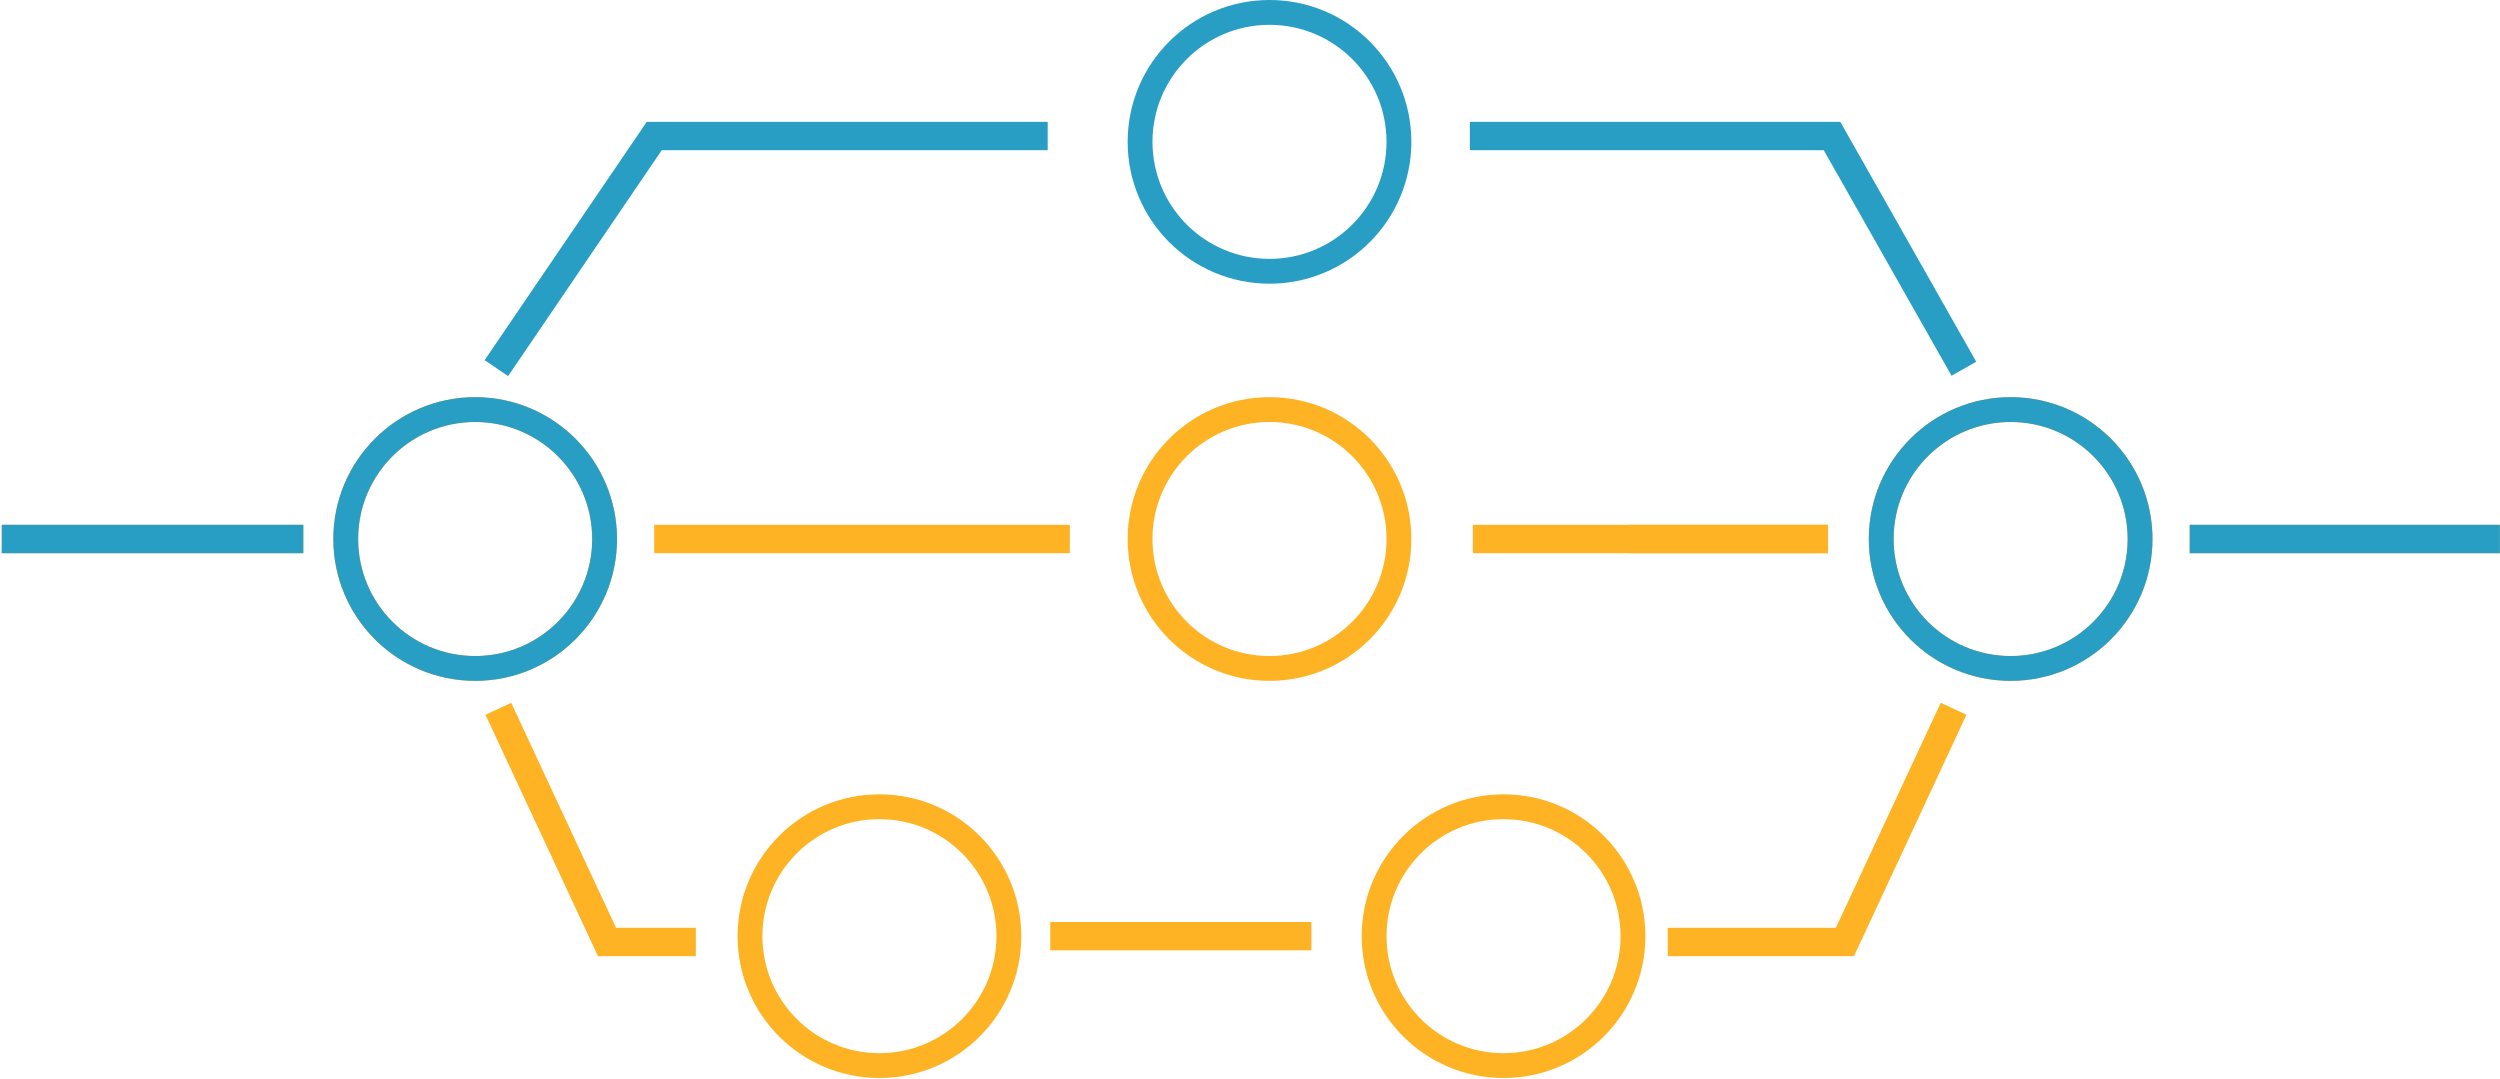
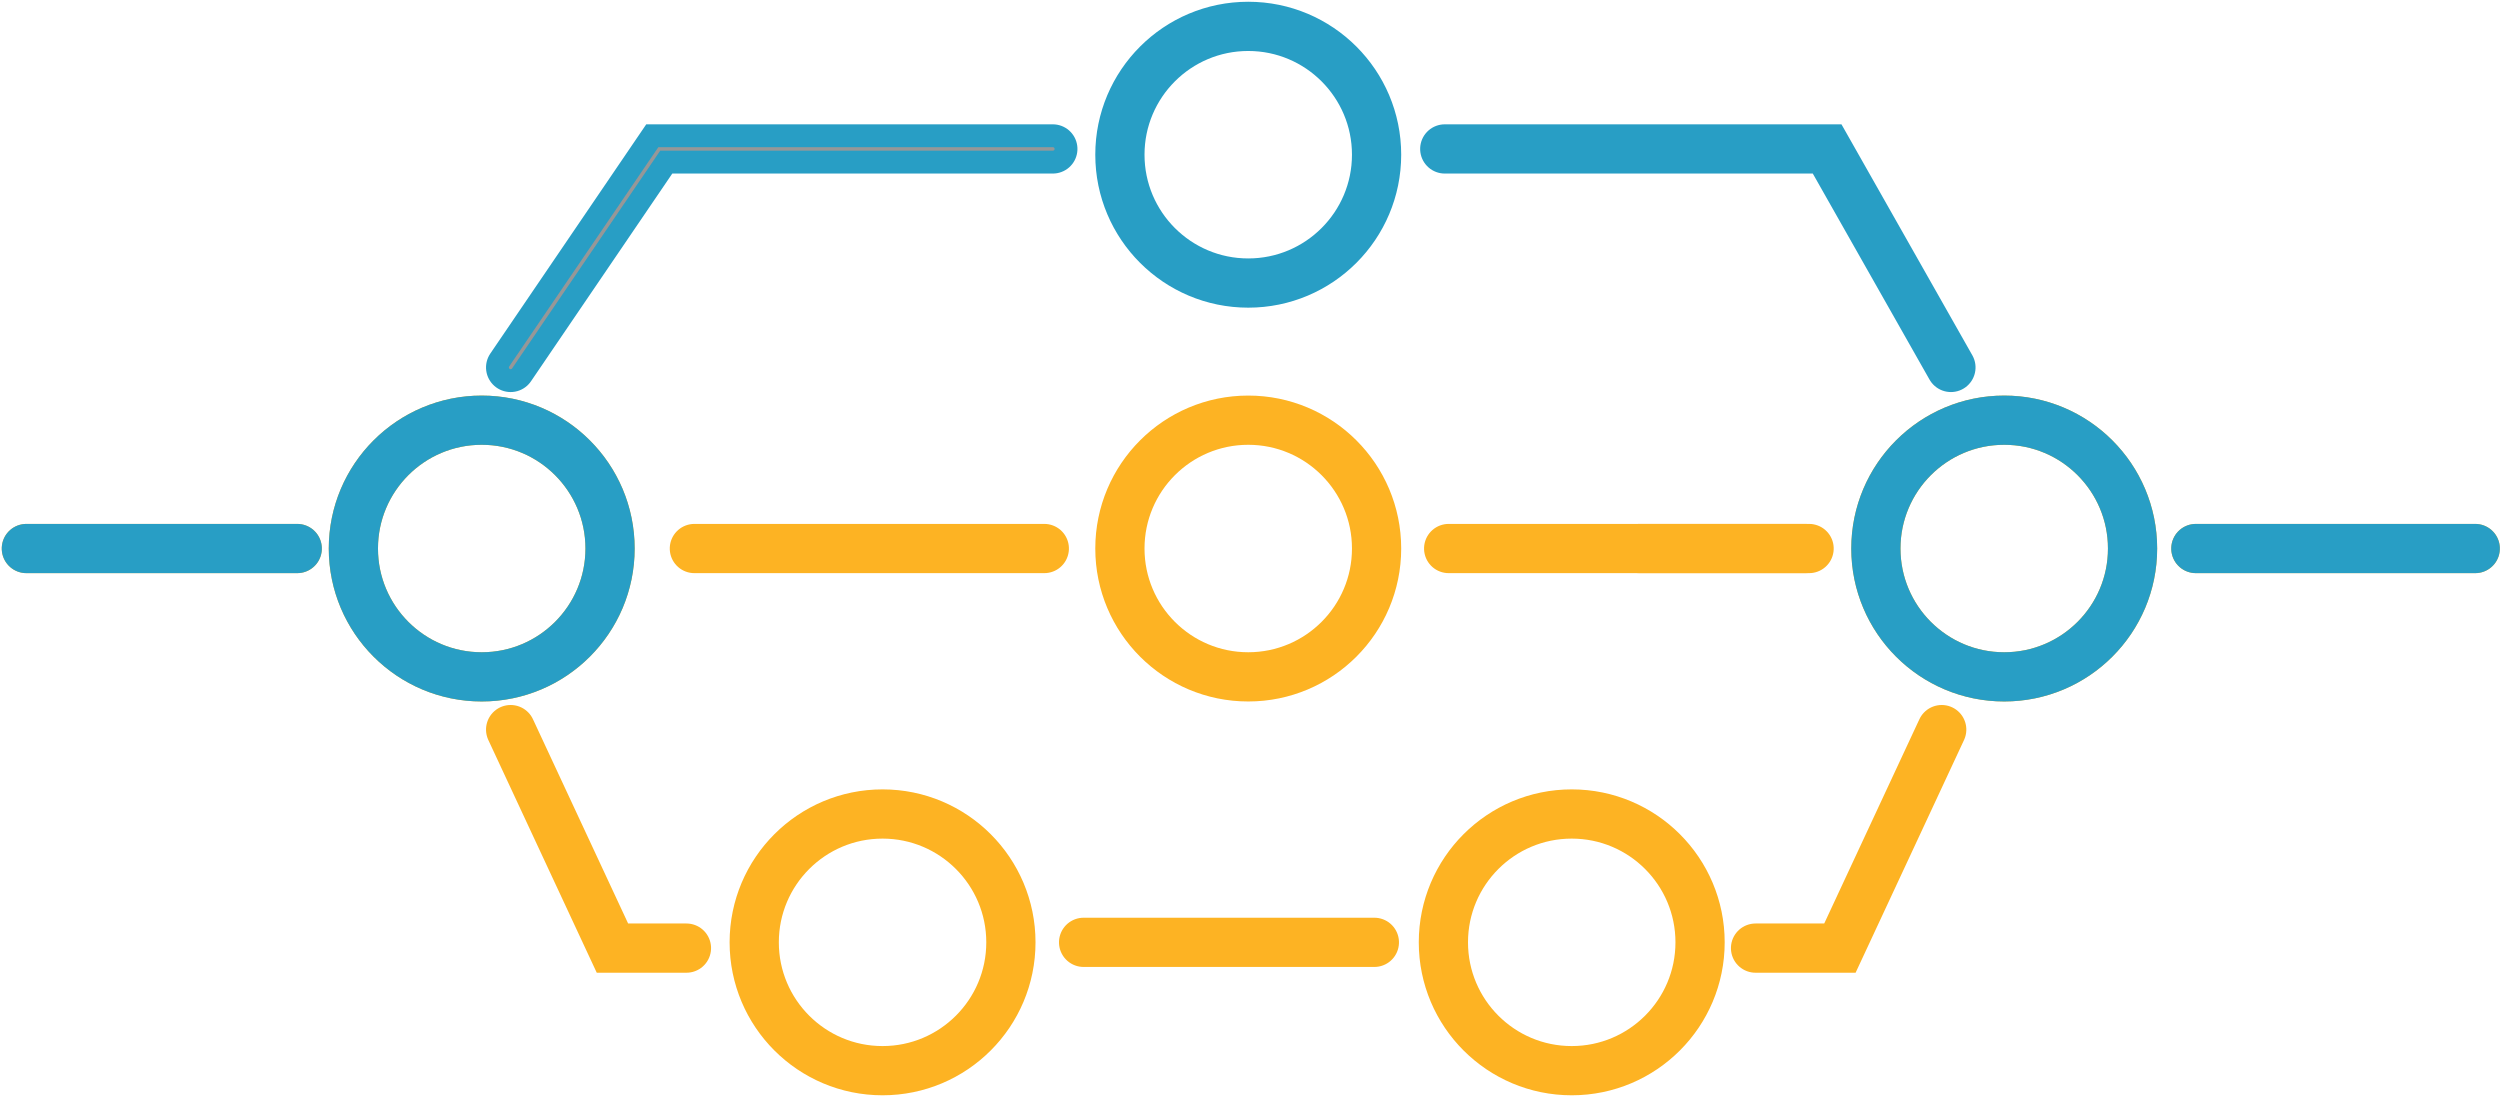
- <svg xmlns="http://www.w3.org/2000/svg" width="705px" height="304px" viewBox="0 0 705 304" version="1.1">
-   <defs />
+ <svg xmlns="http://www.w3.org/2000/svg" xmlns:xlink="http://www.w3.org/1999/xlink" width="711px" height="312px" viewBox="0 0 711 312" version="1.1">
+   <defs>
+     <polyline id="path-1" points="88 405.076 150.142 447.348 150.142 559.276" />
+   </defs>
  <g id="Page-1" stroke="none" stroke-width="1" fill="none" fill-rule="evenodd">
-     <g id="Group-3" transform="translate(352.5, 152) rotate(90) translate(-352.5, -152) translate(204, -197)">
-       <g id="Group" transform="translate(112, 0)" stroke="#FDB323">
-         <circle id="Oval" stroke-width="7" cx="36.5" cy="134.5" r="36.5" />
-         <circle id="Oval-Copy-2" stroke-width="7" cx="36.5" cy="567.5" r="36.5" />
-         <path d="M36.5,0.544 L36.5,79.999" id="Line" stroke-width="8" stroke-linecap="square" />
-         <path d="M36.5,189.995 L36.5,282.164" id="Line-Copy-2" stroke-width="8" stroke-linecap="square" />
-         <path d="M36.5,403.806 L36.5,513.02" id="Line-Copy" stroke-width="8" stroke-linecap="square" />
-         <path d="M36.5,697.002 L36.5,619.968" id="Line-Copy-3" stroke-width="8" stroke-linecap="square" />
-         <circle id="Oval-Copy-4" stroke-width="7" cx="148.5" cy="277.5" r="36.5" />
-         <circle id="Oval-Copy-3" stroke-width="7" cx="148.5" cy="453.5" r="36.5" />
-         <polyline id="Line-Copy-5" stroke-width="8" stroke-linecap="square" transform="translate(119.0712, 534.2756) scale(1, -1) translate(-119.0712, -534.2756) " points="88 509.276 150.142 538.228 150.142 559.276" />
-         <polyline id="Line-Copy-7" stroke-width="8" stroke-linecap="square" points="88 152.276 150.142 181.228 150.142 227.186" />
-         <path d="M148.5,335.69 L148.5,401.323" id="Line-Copy-6" stroke-width="8" stroke-linecap="square" />
-       </g>
-       <g id="Group-2">
-         <g id="Group-Copy" transform="translate(92.5, 349) scale(-1, 1) translate(-92.5, -349) ">
-           <circle id="Oval" stroke="#289EC5" stroke-width="7" cx="36.5" cy="134.5" r="36.5" />
-           <circle id="Oval-Copy" stroke="#FDB323" stroke-width="7" cx="36.5" cy="343.5" r="36.5" />
-           <circle id="Oval-Copy-2" stroke="#289EC5" stroke-width="7" cx="36.5" cy="567.5" r="36.5" />
-           <path d="M36.5,0.544 L36.5,79.999" id="Line" stroke="#289EC5" stroke-width="8" stroke-linecap="square" />
-           <path d="M36.5,189.995 L36.5,238.314" id="Line-Copy-2" stroke="#FDB323" stroke-width="8" stroke-linecap="square" />
-           <path d="M36.5,697.002 L36.5,619.968" id="Line-Copy-3" stroke="#289EC5" stroke-width="8" stroke-linecap="square" />
-           <polyline id="Line-Copy-4" stroke="#289EC5" stroke-width="8" stroke-linecap="square" points="88 149.657 150.142 184.864 150.142 283" />
-           <circle id="Oval-Copy-3" stroke="#289EC5" stroke-width="7" cx="148.5" cy="343.5" r="36.5" />
-           <polyline id="Line-Copy-5" stroke="#289EC5" stroke-width="8" stroke-linecap="square" transform="translate(119.0712, 484.6634) scale(1, -1) translate(-119.0712, -484.6634) " points="88 410.051 150.142 452.323 150.142 559.276" />
+     <g id="1*qSYzfDqtyL6ESBzvxatL4A" transform="translate(6, 7)">
+       <g id="Group-3" transform="translate(349.5, 149) rotate(90) translate(-349.5, -149) translate(201, -200)">
+         <g id="Group" transform="translate(112, 0)" stroke="#FDB323" stroke-width="14">
+           <circle id="Oval" cx="36.5" cy="134.5" r="36.5" />
+           <circle id="Oval-Copy-2" cx="36.5" cy="567.5" r="36.5" />
+           <path d="M36.5,0.544 L36.5,79.999" id="Line" stroke-linecap="round" />
+           <path d="M36.5,190.995 L36.5,292.5" id="Line-Copy-2" stroke-linecap="round" />
+           <path d="M36.5,407.5 L36.5,507.02" id="Line-Copy" stroke-linecap="round" />
+           <path d="M36.5,697.002 L36.5,619.968" id="Line-Copy-3" stroke-linecap="round" />
+           <circle id="Oval-Copy-4" cx="148.5" cy="257.5" r="36.5" />
+           <circle id="Oval-Copy-3" cx="148.5" cy="453.5" r="36.5" />
+           <polyline id="Line-Copy-5" stroke-linecap="round" transform="translate(119.0712, 534.2756) scale(-1, 1) rotate(-180) translate(-119.0712, -534.2756) " points="88 509.276 150.142 538.228 150.142 559.276" />
+           <polyline id="Line-Copy-7" stroke-linecap="round" points="88 152.276 150.142 181.228 150.142 205.223" />
+           <path d="M148.5,313.631 L148.5,396.323" id="Line-Copy-6" stroke-linecap="round" />
+         </g>
+         <g id="Group-2">
+           <g id="Group-Copy" transform="translate(92.5, 349) scale(-1, 1) translate(-92.5, -349) ">
+             <circle id="Oval" stroke="#289EC5" stroke-width="14" cx="36.5" cy="134.5" r="36.5" />
+             <circle id="Oval-Copy" stroke="#FDB323" stroke-width="14" cx="36.5" cy="349.5" r="36.5" />
+             <circle id="Oval-Copy-2" stroke="#289EC5" stroke-width="14" cx="36.5" cy="567.5" r="36.5" />
+             <path d="M36.5,0.544 L36.5,79.999" id="Line" stroke="#289EC5" stroke-width="14" stroke-linecap="round" />
+             <path d="M36.5,189.995 L36.5,238.314" id="Line-Copy-2" stroke="#FDB323" stroke-width="14" stroke-linecap="round" />
+             <path d="M36.5,697.002 L36.5,619.968" id="Line-Copy-3" stroke="#289EC5" stroke-width="14" stroke-linecap="round" />
+             <polyline id="Line-Copy-4" stroke="#289EC5" stroke-width="14" stroke-linecap="round" points="88 149.657 150.142 184.864 150.142 293.609" />
+             <circle id="Oval-Copy-3" stroke="#289EC5" stroke-width="14" cx="148.5" cy="349.5" r="36.5" />
+             <g id="Line-Copy-5" stroke-linecap="round" transform="translate(119.0712, 482.1759) scale(-1, 1) rotate(-180) translate(-119.0712, -482.1759) ">
+               <use stroke="#289EC5" stroke-width="14" xlink:href="#path-1" />
+               <use stroke="#979797" stroke-width="1" xlink:href="#path-1" />
+             </g>
+           </g>
        </g>
      </g>
    </g>
  </g>
</svg>
